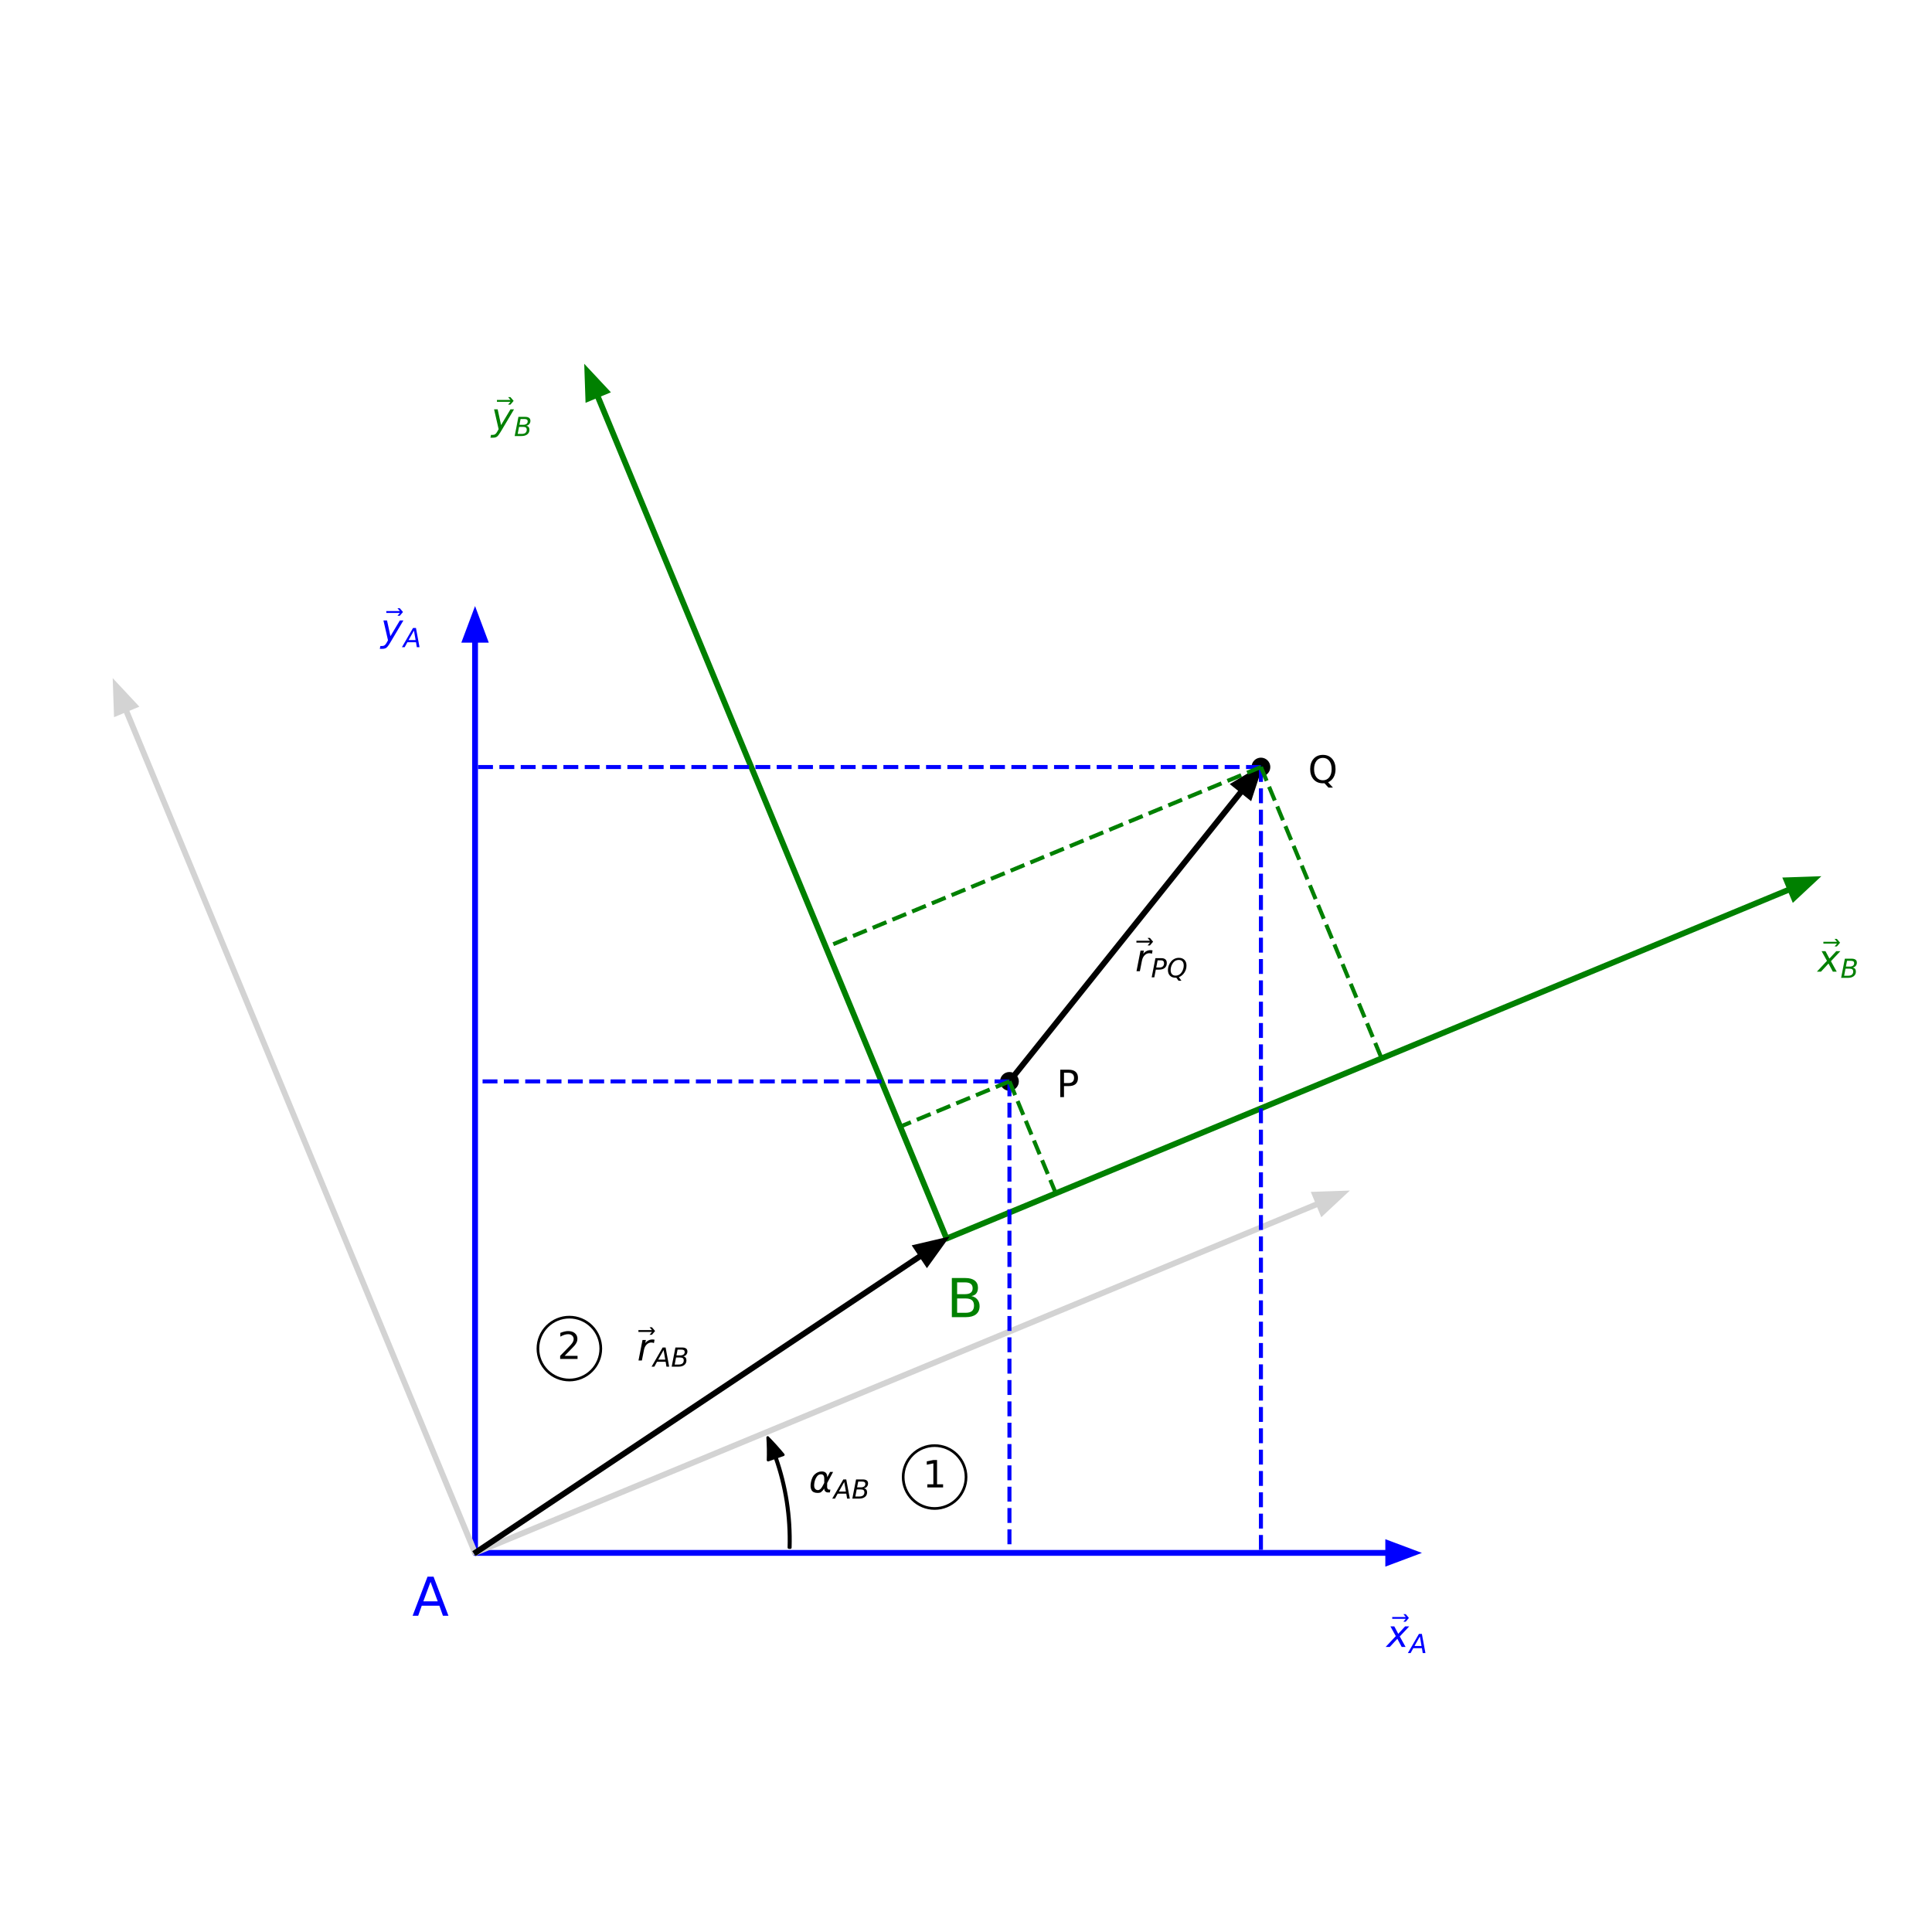
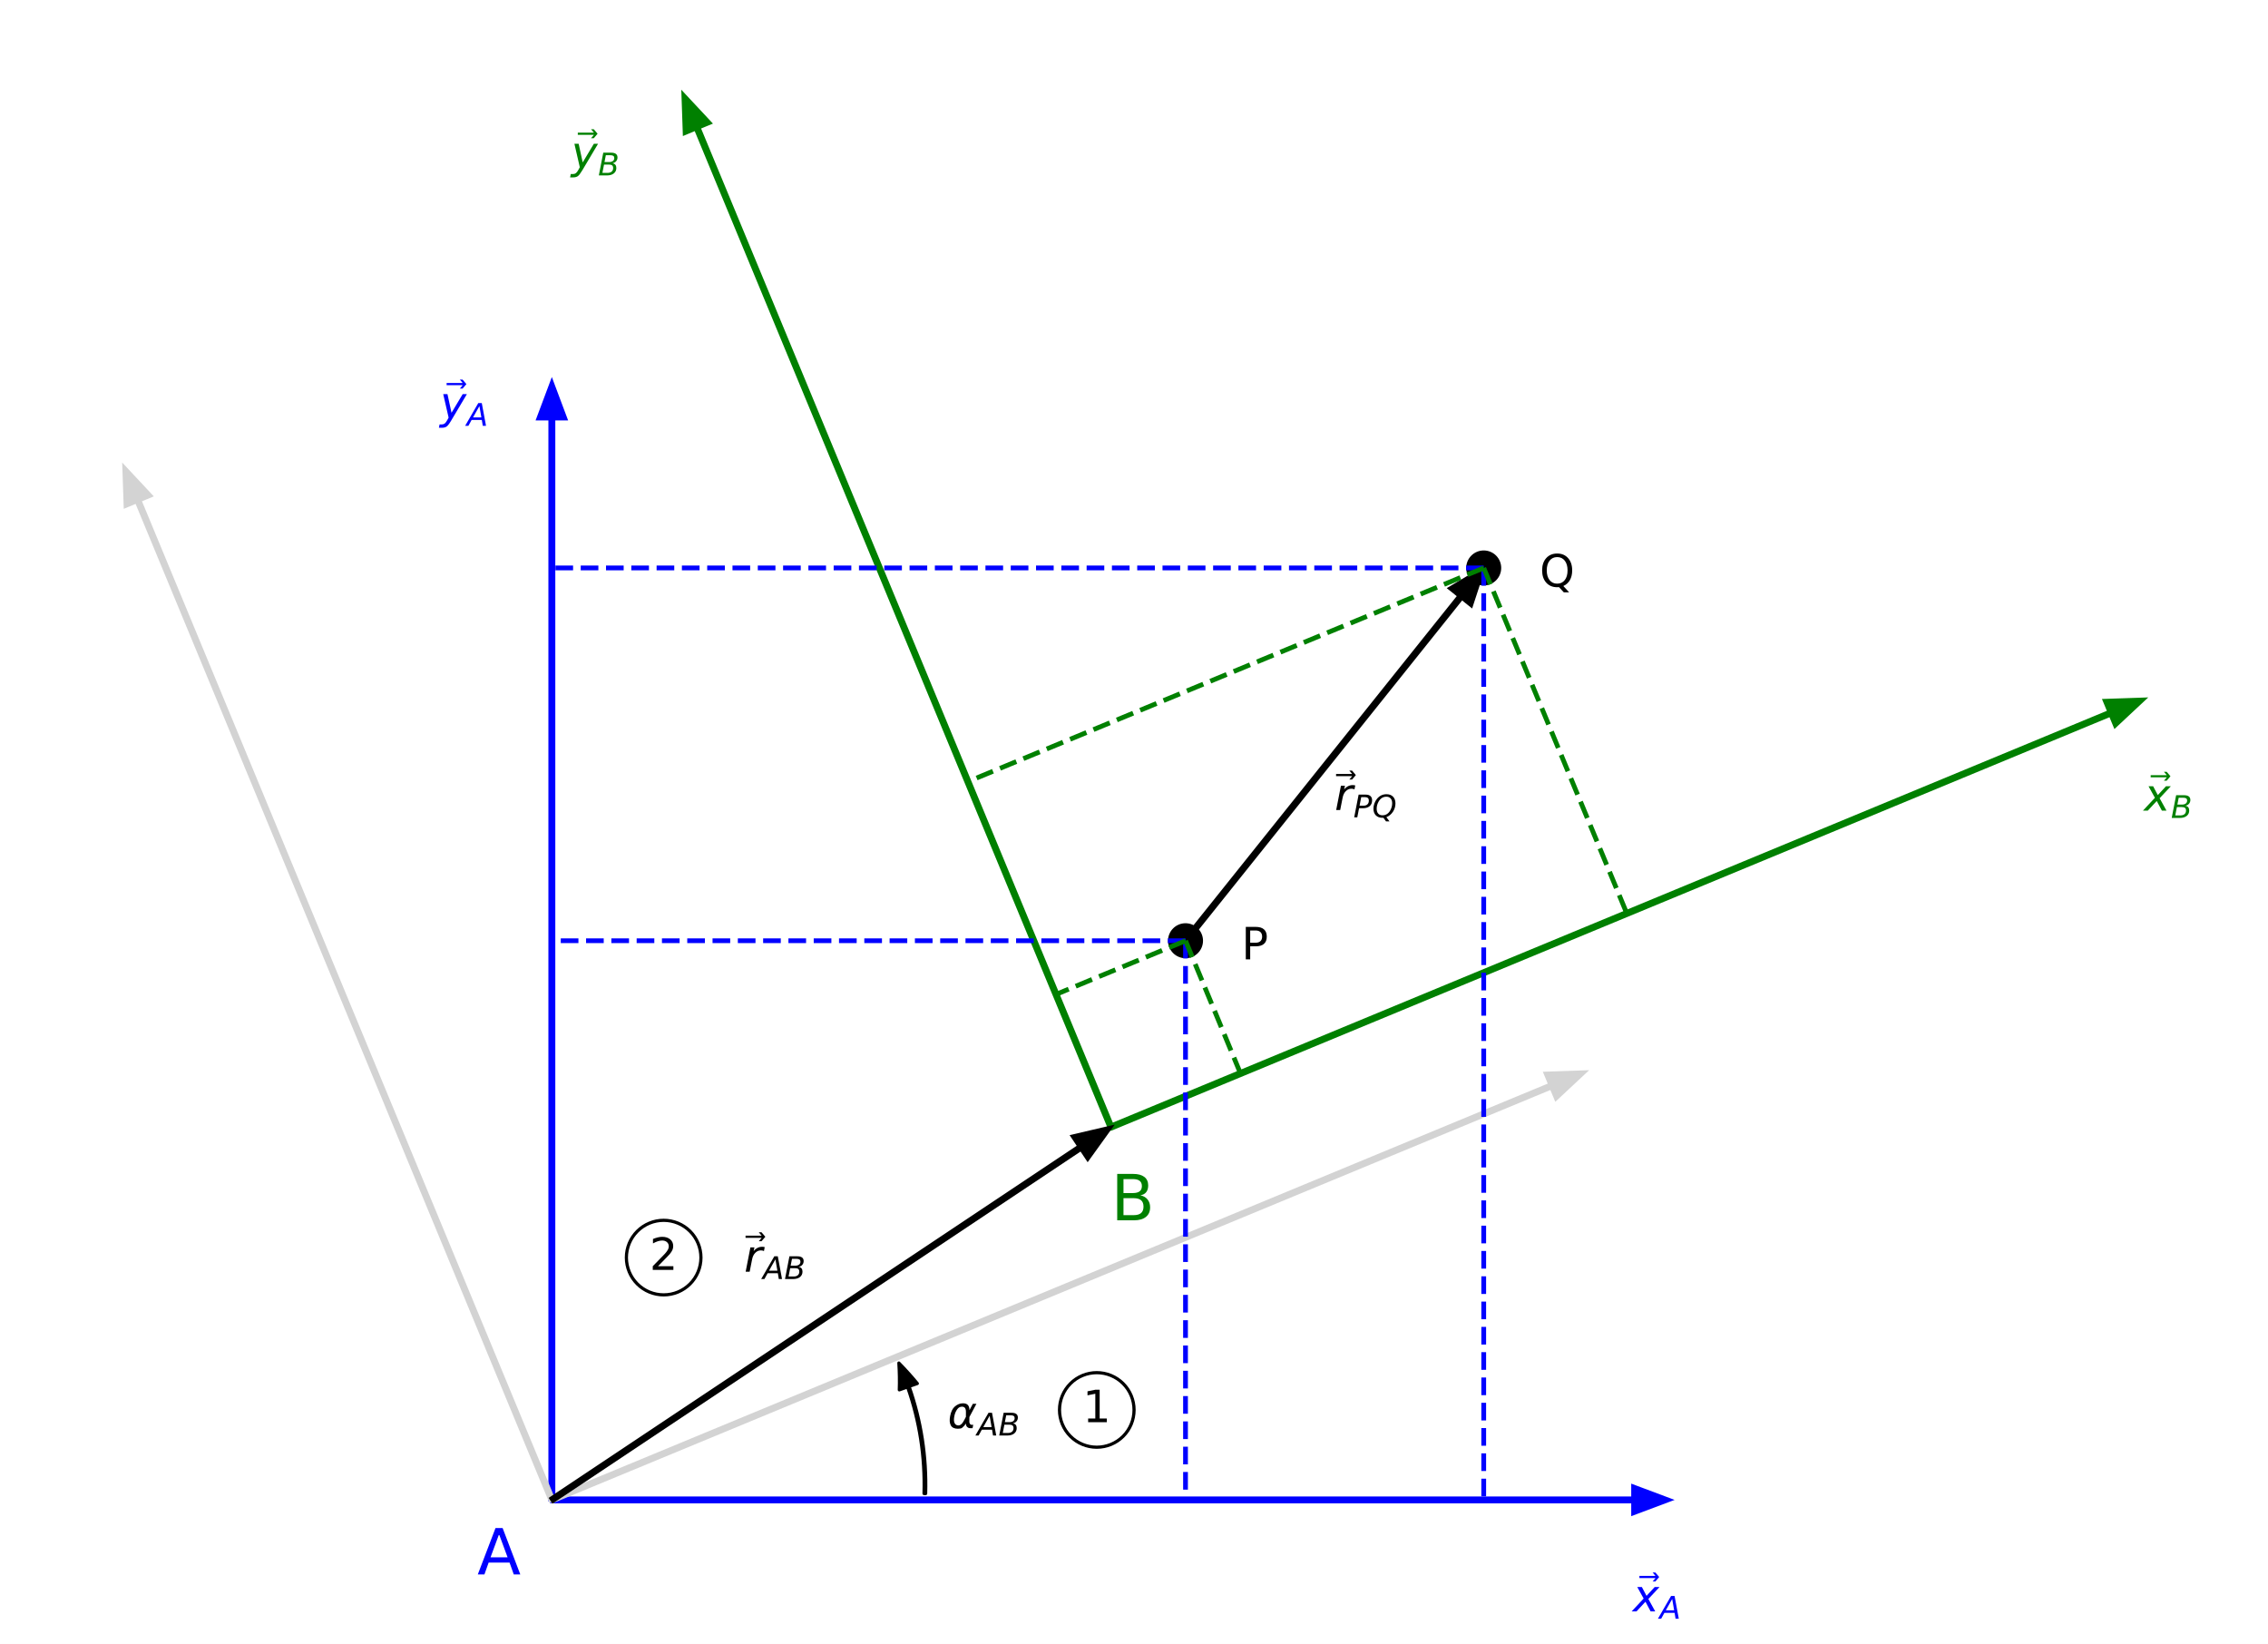
- <svg xmlns="http://www.w3.org/2000/svg" xmlns:xlink="http://www.w3.org/1999/xlink" width="720pt" height="720pt" viewBox="0 0 720 720" version="1.1">
+ <svg xmlns="http://www.w3.org/2000/svg" xmlns:xlink="http://www.w3.org/1999/xlink" width="712.8pt" height="516.61pt" viewBox="0 0 712.8 516.61" version="1.1">
  <defs>
    <style type="text/css">*{stroke-linejoin: round; stroke-linecap: butt}</style>
  </defs>
  <g id="figure_1">
    <g id="patch_1">
-       <path d="M 0 720  L 720 720  L 720 0  L 0 0  z " style="fill: #ffffff" />
+       <path d="M 0 516.61  L 712.8 516.61  L 712.8 -0  L 0 -0  z " style="fill: #ffffff" />
    </g>
    <g id="axes_1">
      <g id="patch_2">
-         <path d="M 528.484 578.725  L 516.769 583.118  L 516.769 579.31  L 177.038 579.31  L 177.038 578.139  L 516.769 578.139  L 516.769 574.332  z " clip-path="url(#pb266439fbd)" style="fill: #0000ff; stroke: #0000ff; stroke-linejoin: miter" />
+         <path d="M 524.884 471.354  L 513.169 475.747  L 513.169 471.94  L 173.438 471.94  L 173.438 470.768  L 513.169 470.768  L 513.169 466.961  z " clip-path="url(#pafdab6009f)" style="fill: #0000ff; stroke: #0000ff; stroke-linejoin: miter" />
      </g>
      <g id="patch_3">
-         <path d="M 177.038 227.279  L 181.431 238.994  L 177.624 238.994  L 177.624 578.725  L 176.452 578.725  L 176.452 238.994  L 172.645 238.994  z " clip-path="url(#pb266439fbd)" style="fill: #0000ff; stroke: #0000ff; stroke-linejoin: miter" />
+         <path d="M 173.438 119.908  L 177.831 131.623  L 174.024 131.623  L 174.024 471.354  L 172.852 471.354  L 172.852 131.623  L 169.045 131.623  z " clip-path="url(#pafdab6009f)" style="fill: #0000ff; stroke: #0000ff; stroke-linejoin: miter" />
      </g>
      <g id="patch_4">
-         <path d="M 501.732 444.232  L 492.59 452.774  L 491.133 449.256  L 177.262 579.266  L 176.814 578.183  L 490.684 448.174  L 489.227 444.656  z " clip-path="url(#pb266439fbd)" style="fill: #d3d3d3; stroke: #d3d3d3; stroke-linejoin: miter" />
+         <path d="M 498.132 336.862  L 488.99 345.403  L 487.533 341.886  L 173.662 471.895  L 173.214 470.813  L 487.084 340.803  L 485.627 337.286  z " clip-path="url(#pafdab6009f)" style="fill: #d3d3d3; stroke: #d3d3d3; stroke-linejoin: miter" />
      </g>
      <g id="patch_5">
-         <path d="M 42.545 254.031  L 51.087 263.173  L 47.57 264.63  L 177.579 578.5  L 176.497 578.949  L 46.487 265.078  L 42.97 266.535  z " clip-path="url(#pb266439fbd)" style="fill: #d3d3d3; stroke: #d3d3d3; stroke-linejoin: miter" />
+         <path d="M 38.945 146.66  L 47.487 155.802  L 43.97 157.259  L 173.979 471.13  L 172.897 471.578  L 42.887 157.708  L 39.37 159.165  z " clip-path="url(#pafdab6009f)" style="fill: #d3d3d3; stroke: #d3d3d3; stroke-linejoin: miter" />
      </g>
      <g id="patch_6">
-         <path d="M 677.455 327.083  L 668.313 335.625  L 666.856 332.108  L 352.985 462.117  L 352.537 461.035  L 666.407 331.025  L 664.95 327.508  z " clip-path="url(#pb266439fbd)" style="fill: #008000; stroke: #008000; stroke-linejoin: miter" />
+         <path d="M 673.855 219.713  L 664.713 228.255  L 663.256 224.737  L 349.385 354.747  L 348.937 353.664  L 662.807 223.655  L 661.35 220.137  z " clip-path="url(#pafdab6009f)" style="fill: #008000; stroke: #008000; stroke-linejoin: miter" />
      </g>
      <g id="patch_7">
-         <path d="M 218.268 136.882  L 226.81 146.024  L 223.293 147.481  L 353.302 461.352  L 352.22 461.8  L 222.21 147.93  L 218.693 149.387  z " clip-path="url(#pb266439fbd)" style="fill: #008000; stroke: #008000; stroke-linejoin: miter" />
+         <path d="M 214.668 29.512  L 223.21 38.654  L 219.693 40.111  L 349.702 353.981  L 348.62 354.43  L 218.61 40.559  L 215.093 42.016  z " clip-path="url(#pafdab6009f)" style="fill: #008000; stroke: #008000; stroke-linejoin: miter" />
      </g>
      <g id="patch_8">
-         <path d="M 294.014 576.719  Q 294.509 559.358 288.837 543.223  L 286.242 544.135  Q 286.384 540.009 286.106 535.713  Q 289.126 538.778 291.903 542.145  L 289.308 543.058  Q 295.011 559.279 294.514 576.734  L 294.014 576.719  z " clip-path="url(#pb266439fbd)" style="stroke: #000000; stroke-linecap: round" />
+         <path d="M 290.414 469.349  Q 290.909 451.987 285.237 435.853  L 282.642 436.765  Q 282.784 432.638 282.506 428.342  Q 285.526 431.408 288.303 434.775  L 285.708 435.687  Q 291.411 451.909 290.914 469.363  L 290.414 469.349  z " clip-path="url(#pafdab6009f)" style="stroke: #000000; stroke-linecap: round" />
      </g>
      <g id="patch_9">
-         <path d="M 348.302 562.167  C 351.409 562.167 354.389 560.932 356.586 558.735  C 358.783 556.539 360.017 553.559 360.017 550.452  C 360.017 547.345 358.783 544.365 356.586 542.168  C 354.389 539.971 351.409 538.737 348.302 538.737  C 345.195 538.737 342.215 539.971 340.019 542.168  C 337.822 544.365 336.587 547.345 336.587 550.452  C 336.587 553.559 337.822 556.539 340.019 558.735  C 342.215 560.932 345.195 562.167 348.302 562.167  L 348.302 562.167  z " clip-path="url(#pb266439fbd)" style="fill: none; stroke: #000000; stroke-linejoin: miter" />
+         <path d="M 344.702 454.796  C 347.809 454.796 350.789 453.562 352.986 451.365  C 355.183 449.168 356.417 446.188 356.417 443.081  C 356.417 439.974 355.183 436.994 352.986 434.798  C 350.789 432.601 347.809 431.366 344.702 431.366  C 341.595 431.366 338.615 432.601 336.419 434.798  C 334.222 436.994 332.987 439.974 332.987 443.081  C 332.987 446.188 334.222 449.168 336.419 451.365  C 338.615 453.562 341.595 454.796 344.702 454.796  L 344.702 454.796  z " clip-path="url(#pafdab6009f)" style="fill: none; stroke: #000000; stroke-linejoin: miter" />
      </g>
      <g id="patch_10">
-         <path d="M 352.761 461.576  L 345.45 471.729  L 343.338 468.562  L 177.363 579.212  L 176.713 578.237  L 342.689 467.587  L 340.577 464.419  z " clip-path="url(#pb266439fbd)" style="stroke: #000000; stroke-linejoin: miter" />
+         <path d="M 349.161 354.205  L 341.85 364.359  L 339.738 361.191  L 173.763 471.841  L 173.113 470.867  L 339.089 360.216  L 336.977 357.048  z " clip-path="url(#pafdab6009f)" style="stroke: #000000; stroke-linejoin: miter" />
      </g>
      <g id="patch_11">
-         <path d="M 212.183 514.293  C 215.289 514.293 218.269 513.059 220.466 510.862  C 222.663 508.665 223.897 505.685 223.897 502.578  C 223.897 499.471 222.663 496.491 220.466 494.294  C 218.269 492.097 215.289 490.863 212.183 490.863  C 209.076 490.863 206.096 492.097 203.899 494.294  C 201.702 496.491 200.468 499.471 200.468 502.578  C 200.468 505.685 201.702 508.665 203.899 510.862  C 206.096 513.059 209.076 514.293 212.183 514.293  L 212.183 514.293  z " clip-path="url(#pb266439fbd)" style="fill: none; stroke: #000000; stroke-linejoin: miter" />
+         <path d="M 208.583 406.922  C 211.689 406.922 214.669 405.688 216.866 403.491  C 219.063 401.294 220.297 398.314 220.297 395.207  C 220.297 392.101 219.063 389.121 216.866 386.924  C 214.669 384.727 211.689 383.493 208.583 383.493  C 205.476 383.493 202.496 384.727 200.299 386.924  C 198.102 389.121 196.868 392.101 196.868 395.207  C 196.868 398.314 198.102 401.294 200.299 403.491  C 202.496 405.688 205.476 406.922 208.583 406.922  L 208.583 406.922  z " clip-path="url(#pafdab6009f)" style="fill: none; stroke: #000000; stroke-linejoin: miter" />
      </g>
      <g id="PathCollection_1">
        <defs>
-           <path id="mdc299ab033" d="M 0 3  C 0.796 3 1.559 2.684 2.121 2.121  C 2.684 1.559 3 0.796 3 0  C 3 -0.796 2.684 -1.559 2.121 -2.121  C 1.559 -2.684 0.796 -3 0 -3  C -0.796 -3 -1.559 -2.684 -2.121 -2.121  C -2.684 -1.559 -3 -0.796 -3 0  C -3 0.796 -2.684 1.559 -2.121 2.121  C -1.559 2.684 -0.796 3 0 3  z " style="stroke: #000000" />
+           <path id="m8b2dd7fb8a" d="M 0 5  C 1.326 5 2.598 4.473 3.536 3.536  C 4.473 2.598 5 1.326 5 0  C 5 -1.326 4.473 -2.598 3.536 -3.536  C 2.598 -4.473 1.326 -5 0 -5  C -1.326 -5 -2.598 -4.473 -3.536 -3.536  C -4.473 -2.598 -5 -1.326 -5 0  C -5 1.326 -4.473 2.598 -3.536 3.536  C -2.598 4.473 -1.326 5 0 5  z " style="stroke: #000000" />
        </defs>
-         <g clip-path="url(#pb266439fbd)">
-           <use xlink:href="#mdc299ab033" x="376.191" y="403.002" style="stroke: #000000" />
+         <g clip-path="url(#pafdab6009f)">
+           <use xlink:href="#m8b2dd7fb8a" x="372.591" y="295.631" style="stroke: #000000" />
        </g>
      </g>
      <g id="PathCollection_2">
-         <g clip-path="url(#pb266439fbd)">
-           <use xlink:href="#mdc299ab033" x="469.91" y="285.853" style="stroke: #000000" />
+         <g clip-path="url(#pafdab6009f)">
+           <use xlink:href="#m8b2dd7fb8a" x="466.31" y="178.482" style="stroke: #000000" />
        </g>
      </g>
      <g id="patch_12">
-         <path d="M 469.91 285.853  L 466.022 297.745  L 463.049 295.367  L 376.648 403.368  L 375.733 402.636  L 462.134 294.635  L 459.161 292.256  z " clip-path="url(#pb266439fbd)" style="stroke: #000000; stroke-linejoin: miter" />
+         <path d="M 466.31 178.482  L 462.422 190.375  L 459.449 187.996  L 373.048 295.997  L 372.133 295.265  L 458.534 187.264  L 455.561 184.886  z " clip-path="url(#pafdab6009f)" style="stroke: #000000; stroke-linejoin: miter" />
      </g>
      <g id="line2d_1">
-         <path d="M 376.191 403.002  L 376.191 578.725  " clip-path="url(#pb266439fbd)" style="fill: none; stroke-dasharray: 5.55,2.4; stroke-dashoffset: 0; stroke: #0000ff; stroke-width: 1.5" />
+         <path d="M 372.591 295.631  L 372.591 471.354  " clip-path="url(#pafdab6009f)" style="fill: none; stroke-dasharray: 5.55,2.4; stroke-dashoffset: 0; stroke: #0000ff; stroke-width: 1.5" />
      </g>
      <g id="line2d_2">
-         <path d="M 376.191 403.002  L 177.038 403.002  " clip-path="url(#pb266439fbd)" style="fill: none; stroke-dasharray: 5.55,2.4; stroke-dashoffset: 0; stroke: #0000ff; stroke-width: 1.5" />
+         <path d="M 372.591 295.631  L 173.438 295.631  " clip-path="url(#pafdab6009f)" style="fill: none; stroke-dasharray: 5.55,2.4; stroke-dashoffset: 0; stroke: #0000ff; stroke-width: 1.5" />
      </g>
      <g id="line2d_3">
-         <path d="M 376.191 403.002  L 393.469 444.714  " clip-path="url(#pb266439fbd)" style="fill: none; stroke-dasharray: 5.55,2.4; stroke-dashoffset: 0; stroke: #008000; stroke-width: 1.5" />
+         <path d="M 372.591 295.631  L 389.869 337.344  " clip-path="url(#pafdab6009f)" style="fill: none; stroke-dasharray: 5.55,2.4; stroke-dashoffset: 0; stroke: #008000; stroke-width: 1.5" />
      </g>
      <g id="line2d_4">
-         <path d="M 376.191 403.002  L 335.483 419.863  " clip-path="url(#pb266439fbd)" style="fill: none; stroke-dasharray: 5.55,2.4; stroke-dashoffset: 0; stroke: #008000; stroke-width: 1.5" />
+         <path d="M 372.591 295.631  L 331.883 312.493  " clip-path="url(#pafdab6009f)" style="fill: none; stroke-dasharray: 5.55,2.4; stroke-dashoffset: 0; stroke: #008000; stroke-width: 1.5" />
      </g>
      <g id="line2d_5">
-         <path d="M 469.91 285.853  L 469.91 578.725  " clip-path="url(#pb266439fbd)" style="fill: none; stroke-dasharray: 5.55,2.4; stroke-dashoffset: 0; stroke: #0000ff; stroke-width: 1.5" />
+         <path d="M 466.31 178.482  L 466.31 471.354  " clip-path="url(#pafdab6009f)" style="fill: none; stroke-dasharray: 5.55,2.4; stroke-dashoffset: 0; stroke: #0000ff; stroke-width: 1.5" />
      </g>
      <g id="line2d_6">
-         <path d="M 469.91 285.853  L 177.038 285.853  " clip-path="url(#pb266439fbd)" style="fill: none; stroke-dasharray: 5.55,2.4; stroke-dashoffset: 0; stroke: #0000ff; stroke-width: 1.5" />
+         <path d="M 466.31 178.482  L 173.438 178.482  " clip-path="url(#pafdab6009f)" style="fill: none; stroke-dasharray: 5.55,2.4; stroke-dashoffset: 0; stroke: #0000ff; stroke-width: 1.5" />
      </g>
      <g id="line2d_7">
-         <path d="M 469.91 285.853  L 514.881 394.424  " clip-path="url(#pb266439fbd)" style="fill: none; stroke-dasharray: 5.55,2.4; stroke-dashoffset: 0; stroke: #008000; stroke-width: 1.5" />
+         <path d="M 466.31 178.482  L 511.281 287.053  " clip-path="url(#pafdab6009f)" style="fill: none; stroke-dasharray: 5.55,2.4; stroke-dashoffset: 0; stroke: #008000; stroke-width: 1.5" />
      </g>
      <g id="line2d_8">
-         <path d="M 469.91 285.853  L 307.789 353.005  " clip-path="url(#pb266439fbd)" style="fill: none; stroke-dasharray: 5.55,2.4; stroke-dashoffset: 0; stroke: #008000; stroke-width: 1.5" />
+         <path d="M 466.31 178.482  L 304.189 245.635  " clip-path="url(#pafdab6009f)" style="fill: none; stroke-dasharray: 5.55,2.4; stroke-dashoffset: 0; stroke: #008000; stroke-width: 1.5" />
      </g>
      <g id="text_1">
-         <g style="fill: #0000ff" transform="translate(153.6082 602.1543)scale(0.2 -0.2)">
+         <g style="fill: #0000ff" transform="translate(150.0082 494.7838)scale(0.2 -0.2)">
          <defs>
            <path id="DejaVuSans-41" d="M 2188 4044  L 1331 1722  L 3047 1722  L 2188 4044  z M 1831 4666  L 2547 4666  L 4325 0  L 3669 0  L 3244 1197  L 1141 1197  L 716 0  L 50 0  L 1831 4666  z " transform="scale(0.015625)" />
          </defs>
          <use xlink:href="#DejaVuSans-41" />
        </g>
      </g>
      <g id="text_2">
-         <g style="fill: #0000ff" transform="translate(516.769 613.8692)scale(0.14 -0.14)">
+         <g style="fill: #0000ff" transform="translate(513.169 506.4986)scale(0.14 -0.14)">
          <defs>
            <path id="DejaVuSans-20d7" d="M -3009 4066  L -3009 4378  L -694 4378  L -1106 4863  L -713 4863  L -166 4222  L -713 3581  L -1106 3581  L -694 4066  L -3009 4066  z " transform="scale(0.015625)" />
            <path id="DejaVuSans-Oblique-78" d="M 3841 3500  L 2234 1784  L 3219 0  L 2559 0  L 1819 1388  L 531 0  L -166 0  L 1556 1844  L 641 3500  L 1300 3500  L 1972 2234  L 3144 3500  L 3841 3500  z " transform="scale(0.015625)" />
            <path id="DejaVuSans-Oblique-41" d="M 2356 4666  L 3072 4666  L 3938 0  L 3278 0  L 3084 1197  L 984 1197  L 325 0  L -341 0  L 2356 4666  z M 2584 4044  L 1275 1722  L 2988 1722  L 2584 4044  z " transform="scale(0.015625)" />
          </defs>
          <use xlink:href="#DejaVuSans-20d7" transform="translate(61.81055 12.01562)" />
          <use xlink:href="#DejaVuSans-Oblique-78" transform="translate(0 0.78125)" />
          <use xlink:href="#DejaVuSans-Oblique-41" transform="translate(60.13672 -15.625)scale(0.7)" />
        </g>
      </g>
      <g id="text_3">
-         <g style="fill: #0000ff" transform="translate(141.8934 238.9936)scale(0.14 -0.14)">
+         <g style="fill: #0000ff" transform="translate(138.2934 131.623)scale(0.14 -0.14)">
          <defs>
            <path id="DejaVuSans-Oblique-79" d="M 1588 -325  Q 1188 -997 936 -1164  Q 684 -1331 294 -1331  L -159 -1331  L -63 -850  L 269 -850  Q 509 -850 678 -719  Q 847 -588 1056 -206  L 1234 128  L 459 3500  L 1069 3500  L 1650 819  L 3256 3500  L 3859 3500  L 1588 -325  z " transform="scale(0.015625)" />
          </defs>
          <use xlink:href="#DejaVuSans-20d7" transform="translate(61.81055 12.01562)" />
          <use xlink:href="#DejaVuSans-Oblique-79" transform="translate(0 0.78125)" />
          <use xlink:href="#DejaVuSans-Oblique-41" transform="translate(60.13672 -15.625)scale(0.7)" />
        </g>
      </g>
      <g id="text_4">
-         <g style="fill: #008000" transform="translate(352.7609 490.8631)scale(0.2 -0.2)">
+         <g style="fill: #008000" transform="translate(349.1609 383.4926)scale(0.2 -0.2)">
          <defs>
            <path id="DejaVuSans-42" d="M 1259 2228  L 1259 519  L 2272 519  Q 2781 519 3026 730  Q 3272 941 3272 1375  Q 3272 1813 3026 2020  Q 2781 2228 2272 2228  L 1259 2228  z M 1259 4147  L 1259 2741  L 2194 2741  Q 2656 2741 2882 2914  Q 3109 3088 3109 3444  Q 3109 3797 2882 3972  Q 2656 4147 2194 4147  L 1259 4147  z M 628 4666  L 2241 4666  Q 2963 4666 3353 4366  Q 3744 4066 3744 3513  Q 3744 3084 3544 2831  Q 3344 2578 2956 2516  Q 3422 2416 3680 2098  Q 3938 1781 3938 1306  Q 3938 681 3513 340  Q 3088 0 2303 0  L 628 0  L 628 4666  z " transform="scale(0.015625)" />
          </defs>
          <use xlink:href="#DejaVuSans-42" />
        </g>
      </g>
      <g id="text_5">
-         <g style="fill: #008000" transform="translate(677.4545 362.228)scale(0.14 -0.14)">
+         <g style="fill: #008000" transform="translate(673.8545 254.8575)scale(0.14 -0.14)">
          <defs>
            <path id="DejaVuSans-Oblique-42" d="M 1081 4666  L 2694 4666  Q 3350 4666 3675 4422  Q 4000 4178 4000 3688  Q 4000 3238 3720 2911  Q 3441 2584 2988 2516  Q 3375 2428 3569 2181  Q 3763 1934 3763 1522  Q 3763 819 3242 409  Q 2722 0 1819 0  L 172 0  L 1081 4666  z M 1234 2228  L 903 519  L 1919 519  Q 2491 519 2800 781  Q 3109 1044 3109 1522  Q 3109 1891 2904 2059  Q 2700 2228 2247 2228  L 1234 2228  z M 1606 4147  L 1331 2741  L 2272 2741  Q 2775 2741 3058 2959  Q 3341 3178 3341 3566  Q 3341 3869 3150 4008  Q 2959 4147 2541 4147  L 1606 4147  z " transform="scale(0.015625)" />
          </defs>
          <use xlink:href="#DejaVuSans-20d7" transform="translate(61.81055 12.01562)" />
          <use xlink:href="#DejaVuSans-Oblique-78" transform="translate(0 0.78125)" />
          <use xlink:href="#DejaVuSans-Oblique-42" transform="translate(60.13672 -15.625)scale(0.7)" />
        </g>
      </g>
      <g id="text_6">
-         <g style="fill: #008000" transform="translate(183.1238 160.3121)scale(0.14 -0.14)">
+         <g style="fill: #008000" transform="translate(179.5238 52.94149)scale(0.14 -0.14)">
          <use xlink:href="#DejaVuSans-20d7" transform="translate(61.81055 12.01562)" />
          <use xlink:href="#DejaVuSans-Oblique-79" transform="translate(0 0.78125)" />
          <use xlink:href="#DejaVuSans-Oblique-42" transform="translate(60.13672 -15.625)scale(0.7)" />
        </g>
      </g>
      <g id="text_7">
-         <g transform="translate(301.4427 556.3092)scale(0.14 -0.14)">
+         <g transform="translate(297.8427 448.9386)scale(0.14 -0.14)">
          <defs>
            <path id="DejaVuSans-Oblique-3b1" d="M 2619 1628  L 2622 2350  Q 2625 3088 2069 3091  Q 1653 3094 1394 2747  Q 1069 2319 959 1747  Q 825 1059 994 731  Q 1169 397 1547 397  Q 1966 397 2319 1063  L 2619 1628  z M 2166 3578  Q 3141 3594 3128 2584  Q 3128 2584 3616 3500  L 4128 3500  L 3119 1603  L 3109 919  Q 3109 766 3194 638  Q 3291 488 3391 488  L 3669 488  L 3575 0  L 3228 0  Q 2934 0 2722 263  Q 2622 394 2619 669  Q 2416 334 2066 50  Q 1900 -81 1453 -78  Q 722 -72 456 397  Q 184 884 353 1747  Q 534 2675 1009 3097  Q 1544 3569 2166 3578  z " transform="scale(0.015625)" />
          </defs>
          <use xlink:href="#DejaVuSans-Oblique-3b1" transform="translate(0 0.84375)" />
          <use xlink:href="#DejaVuSans-Oblique-41" transform="translate(65.91797 -15.5625)scale(0.7)" />
          <use xlink:href="#DejaVuSans-Oblique-42" transform="translate(113.8037 -15.5625)scale(0.7)" />
        </g>
      </g>
      <g id="text_8">
-         <g transform="translate(343.8484 554.3149)scale(0.14 -0.14)">
+         <g transform="translate(340.2484 446.9443)scale(0.14 -0.14)">
          <defs>
            <path id="DejaVuSans-31" d="M 794 531  L 1825 531  L 1825 4091  L 703 3866  L 703 4441  L 1819 4666  L 2450 4666  L 2450 531  L 3481 531  L 3481 0  L 794 0  L 794 531  z " transform="scale(0.015625)" />
          </defs>
          <use xlink:href="#DejaVuSans-31" />
        </g>
      </g>
      <g id="text_9">
-         <g transform="translate(237.4571 507.0864)scale(0.14 -0.14)">
+         <g transform="translate(233.8571 399.7159)scale(0.14 -0.14)">
          <defs>
            <path id="DejaVuSans-Oblique-72" d="M 2853 2969  Q 2766 3016 2653 3041  Q 2541 3066 2413 3066  Q 1953 3066 1609 2717  Q 1266 2369 1153 1784  L 800 0  L 225 0  L 909 3500  L 1484 3500  L 1375 2956  Q 1603 3259 1920 3421  Q 2238 3584 2597 3584  Q 2691 3584 2781 3573  Q 2872 3563 2963 3538  L 2853 2969  z " transform="scale(0.015625)" />
          </defs>
          <use xlink:href="#DejaVuSans-20d7" transform="translate(50.29395 13.01562)" />
          <use xlink:href="#DejaVuSans-Oblique-72" transform="translate(0 0.46875)" />
          <use xlink:href="#DejaVuSans-Oblique-41" transform="translate(42.07031 -15.9375)scale(0.7)" />
          <use xlink:href="#DejaVuSans-Oblique-42" transform="translate(89.95606 -15.9375)scale(0.7)" />
        </g>
      </g>
      <g id="text_10">
-         <g transform="translate(207.7288 506.4411)scale(0.14 -0.14)">
+         <g transform="translate(204.1288 399.0706)scale(0.14 -0.14)">
          <defs>
            <path id="DejaVuSans-32" d="M 1228 531  L 3431 531  L 3431 0  L 469 0  L 469 531  Q 828 903 1448 1529  Q 2069 2156 2228 2338  Q 2531 2678 2651 2914  Q 2772 3150 2772 3378  Q 2772 3750 2511 3984  Q 2250 4219 1831 4219  Q 1534 4219 1204 4116  Q 875 4013 500 3803  L 500 4441  Q 881 4594 1212 4672  Q 1544 4750 1819 4750  Q 2544 4750 2975 4387  Q 3406 4025 3406 3419  Q 3406 3131 3298 2873  Q 3191 2616 2906 2266  Q 2828 2175 2409 1742  Q 1991 1309 1228 531  z " transform="scale(0.015625)" />
          </defs>
          <use xlink:href="#DejaVuSans-32" />
        </g>
      </g>
      <g id="text_11">
-         <g transform="translate(393.7629 408.8591)scale(0.14 -0.14)">
+         <g transform="translate(390.1629 301.4885)scale(0.14 -0.14)">
          <defs>
            <path id="DejaVuSans-50" d="M 1259 4147  L 1259 2394  L 2053 2394  Q 2494 2394 2734 2622  Q 2975 2850 2975 3272  Q 2975 3691 2734 3919  Q 2494 4147 2053 4147  L 1259 4147  z M 628 4666  L 2053 4666  Q 2838 4666 3239 4311  Q 3641 3956 3641 3272  Q 3641 2581 3239 2228  Q 2838 1875 2053 1875  L 1259 1875  L 1259 0  L 628 0  L 628 4666  z " transform="scale(0.015625)" />
          </defs>
          <use xlink:href="#DejaVuSans-50" />
        </g>
      </g>
      <g id="text_12">
-         <g transform="translate(487.4818 291.7105)scale(0.14 -0.14)">
+         <g transform="translate(483.8818 184.3399)scale(0.14 -0.14)">
          <defs>
            <path id="DejaVuSans-51" d="M 2522 4238  Q 1834 4238 1429 3725  Q 1025 3213 1025 2328  Q 1025 1447 1429 934  Q 1834 422 2522 422  Q 3209 422 3611 934  Q 4013 1447 4013 2328  Q 4013 3213 3611 3725  Q 3209 4238 2522 4238  z M 3406 84  L 4238 -825  L 3475 -825  L 2784 -78  Q 2681 -84 2626 -87  Q 2572 -91 2522 -91  Q 1538 -91 948 567  Q 359 1225 359 2328  Q 359 3434 948 4092  Q 1538 4750 2522 4750  Q 3503 4750 4090 4092  Q 4678 3434 4678 2328  Q 4678 1516 4351 937  Q 4025 359 3406 84  z " transform="scale(0.015625)" />
          </defs>
          <use xlink:href="#DejaVuSans-51" />
        </g>
      </g>
      <g id="text_13">
-         <g transform="translate(423.0501 361.9996)scale(0.14 -0.14)">
+         <g transform="translate(419.4501 254.6291)scale(0.14 -0.14)">
          <defs>
            <path id="DejaVuSans-Oblique-50" d="M 1081 4666  L 2541 4666  Q 3178 4666 3512 4369  Q 3847 4072 3847 3500  Q 3847 2731 3353 2303  Q 2859 1875 1966 1875  L 1172 1875  L 806 0  L 172 0  L 1081 4666  z M 1613 4147  L 1275 2394  L 2069 2394  Q 2606 2394 2893 2669  Q 3181 2944 3181 3456  Q 3181 3784 2986 3965  Q 2791 4147 2438 4147  L 1613 4147  z " transform="scale(0.015625)" />
            <path id="DejaVuSans-Oblique-51" d="M 2309 -84  Q 2275 -88 2237 -89  Q 2200 -91 2125 -91  Q 1250 -91 756 411  Q 263 913 263 1797  Q 263 2319 452 2844  Q 641 3369 978 3788  Q 1369 4269 1858 4509  Q 2347 4750 2938 4750  Q 3794 4750 4287 4245  Q 4781 3741 4781 2869  Q 4781 1928 4265 1147  Q 3750 366 2919 44  L 3553 -825  L 2847 -825  L 2309 -84  z M 2919 4238  Q 2400 4238 2003 3986  Q 1606 3734 1313 3219  Q 1125 2891 1026 2522  Q 928 2153 928 1778  Q 928 1128 1239 775  Q 1550 422 2119 422  Q 2631 422 3032 676  Q 3434 931 3719 1434  Q 3909 1772 4009 2142  Q 4109 2513 4109 2881  Q 4109 3528 3796 3883  Q 3484 4238 2919 4238  z " transform="scale(0.015625)" />
          </defs>
          <use xlink:href="#DejaVuSans-20d7" transform="translate(50.29395 13.01562)" />
          <use xlink:href="#DejaVuSans-Oblique-72" transform="translate(0 0.46875)" />
          <use xlink:href="#DejaVuSans-Oblique-50" transform="translate(42.07031 -15.9375)scale(0.7)" />
          <use xlink:href="#DejaVuSans-Oblique-51" transform="translate(84.28223 -15.9375)scale(0.7)" />
        </g>
      </g>
    </g>
  </g>
  <defs>
-     <clipPath id="pb266439fbd">
-       <rect x="10.8" y="114.571" width="698.4" height="490.859" />
+     <clipPath id="pafdab6009f">
+       <rect x="7.2" y="7.2" width="698.4" height="490.859" />
    </clipPath>
  </defs>
</svg>
